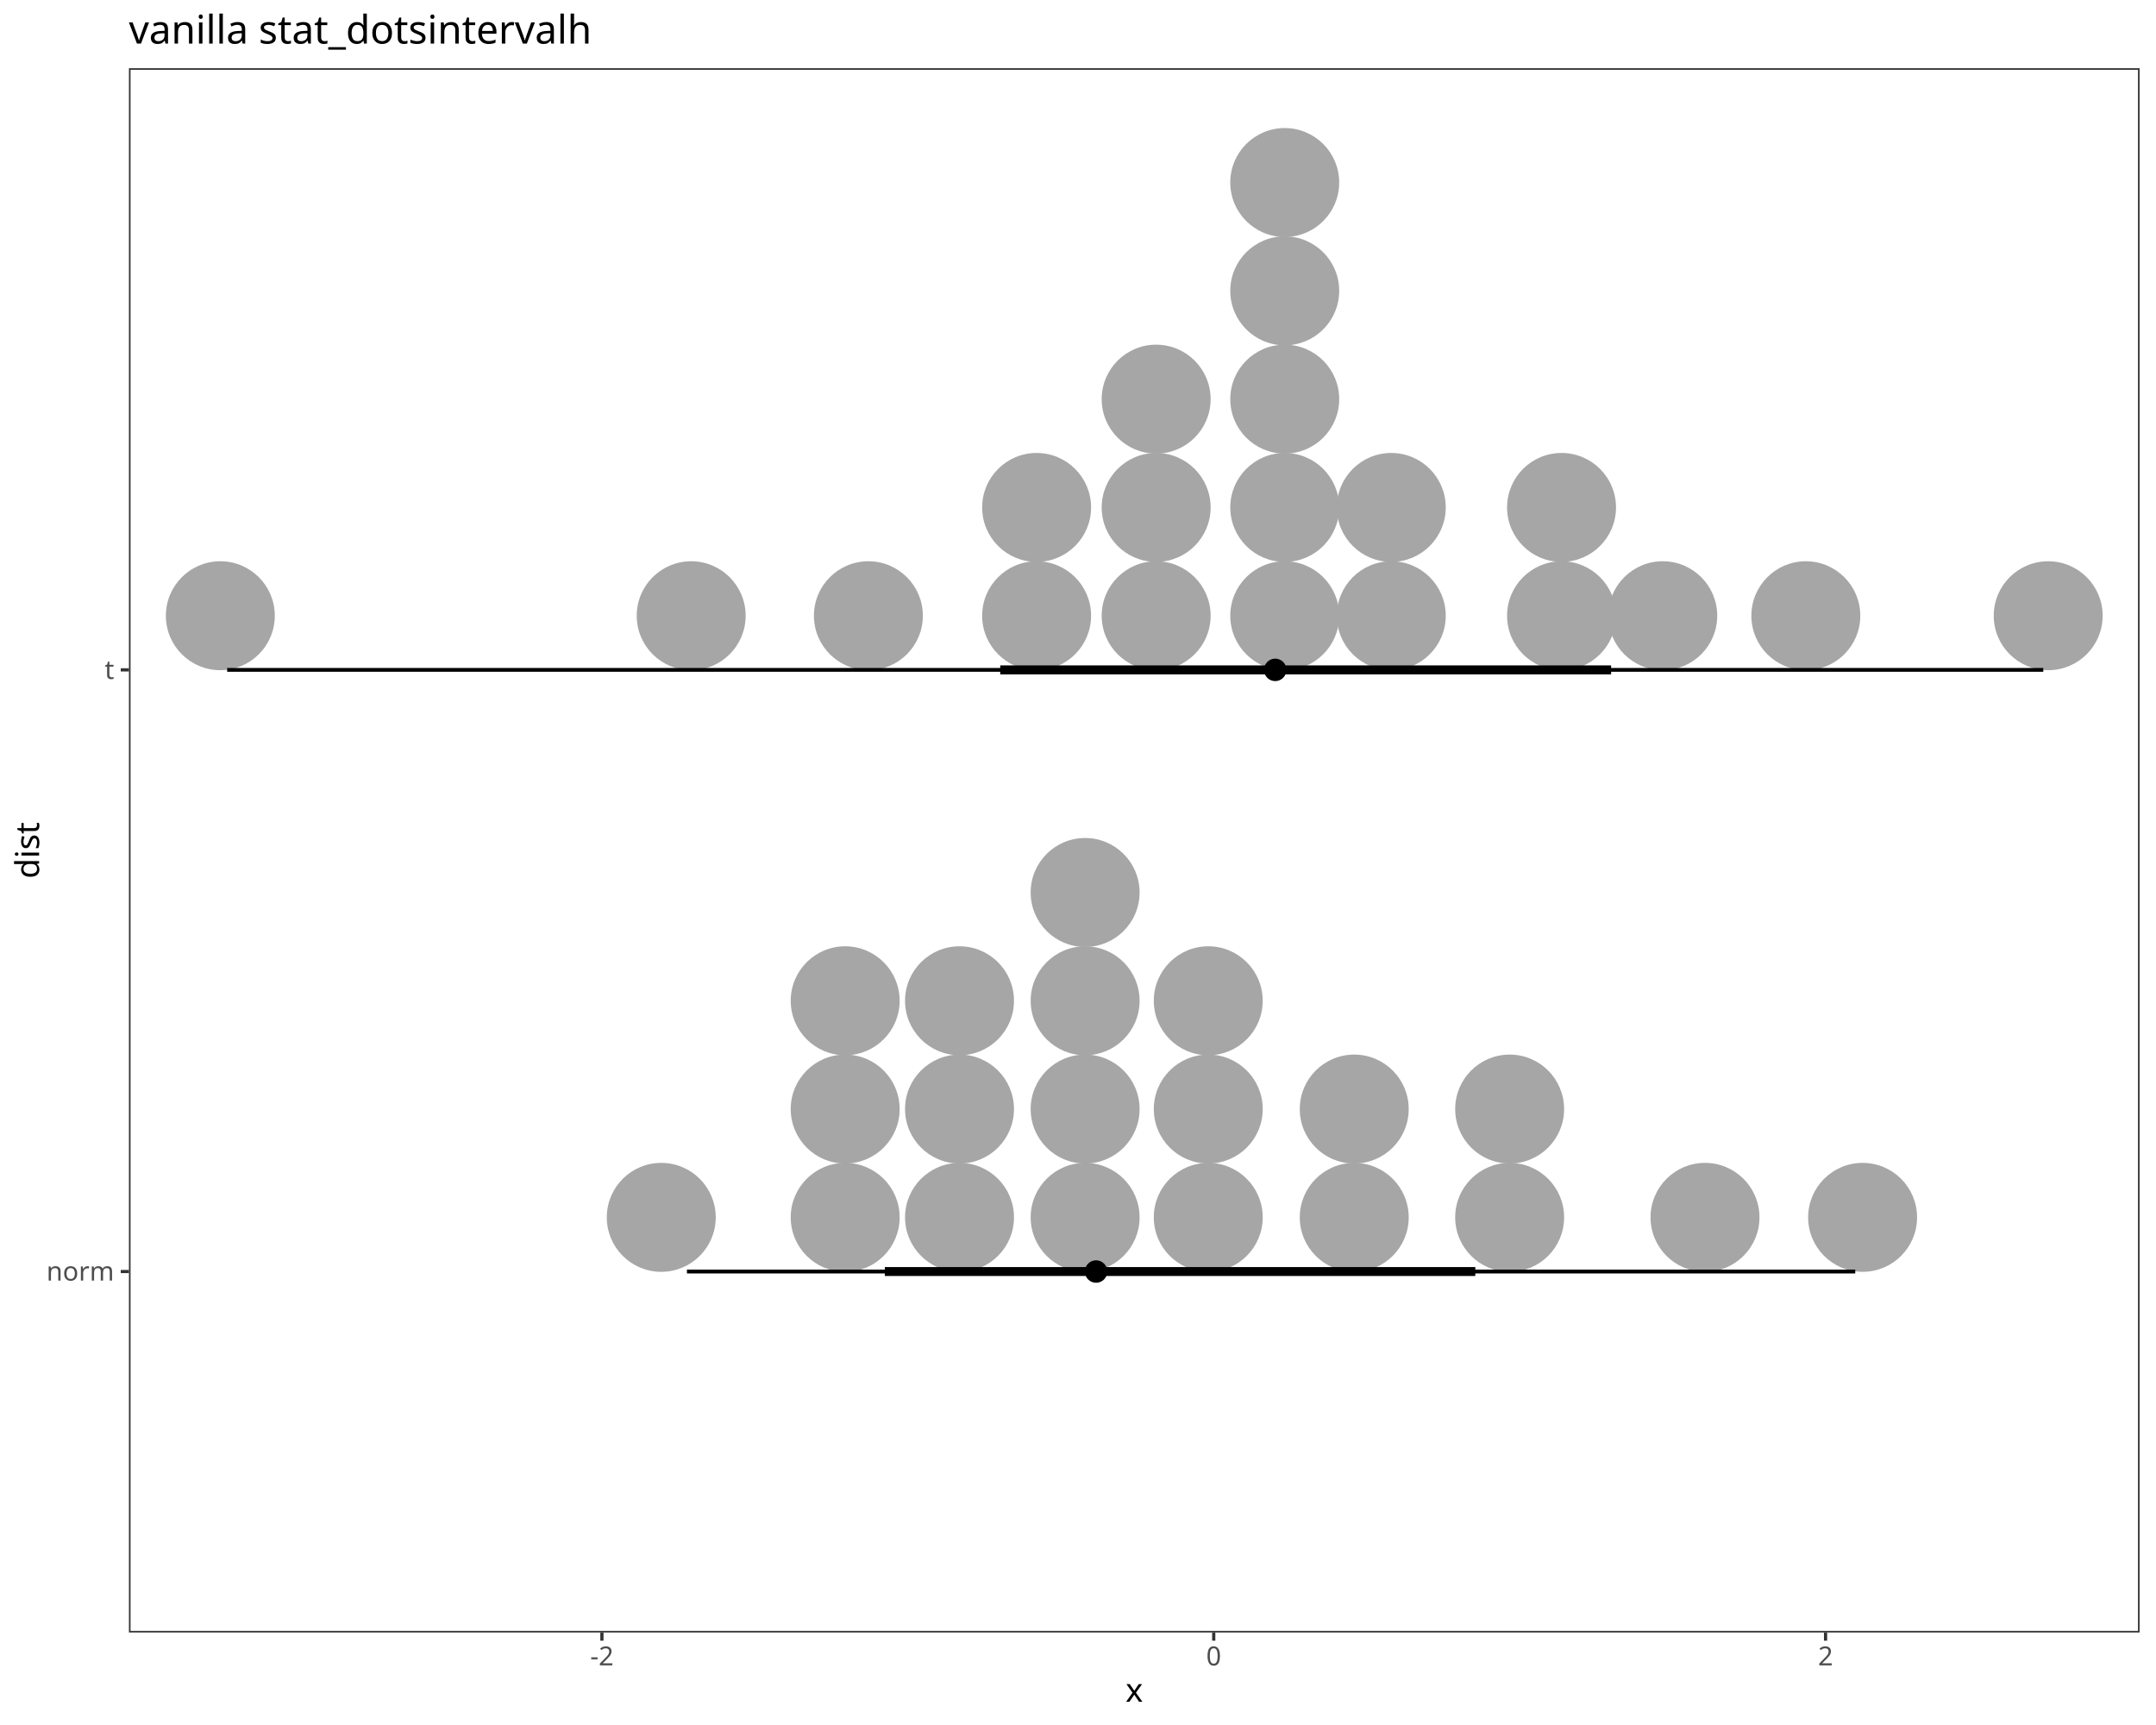
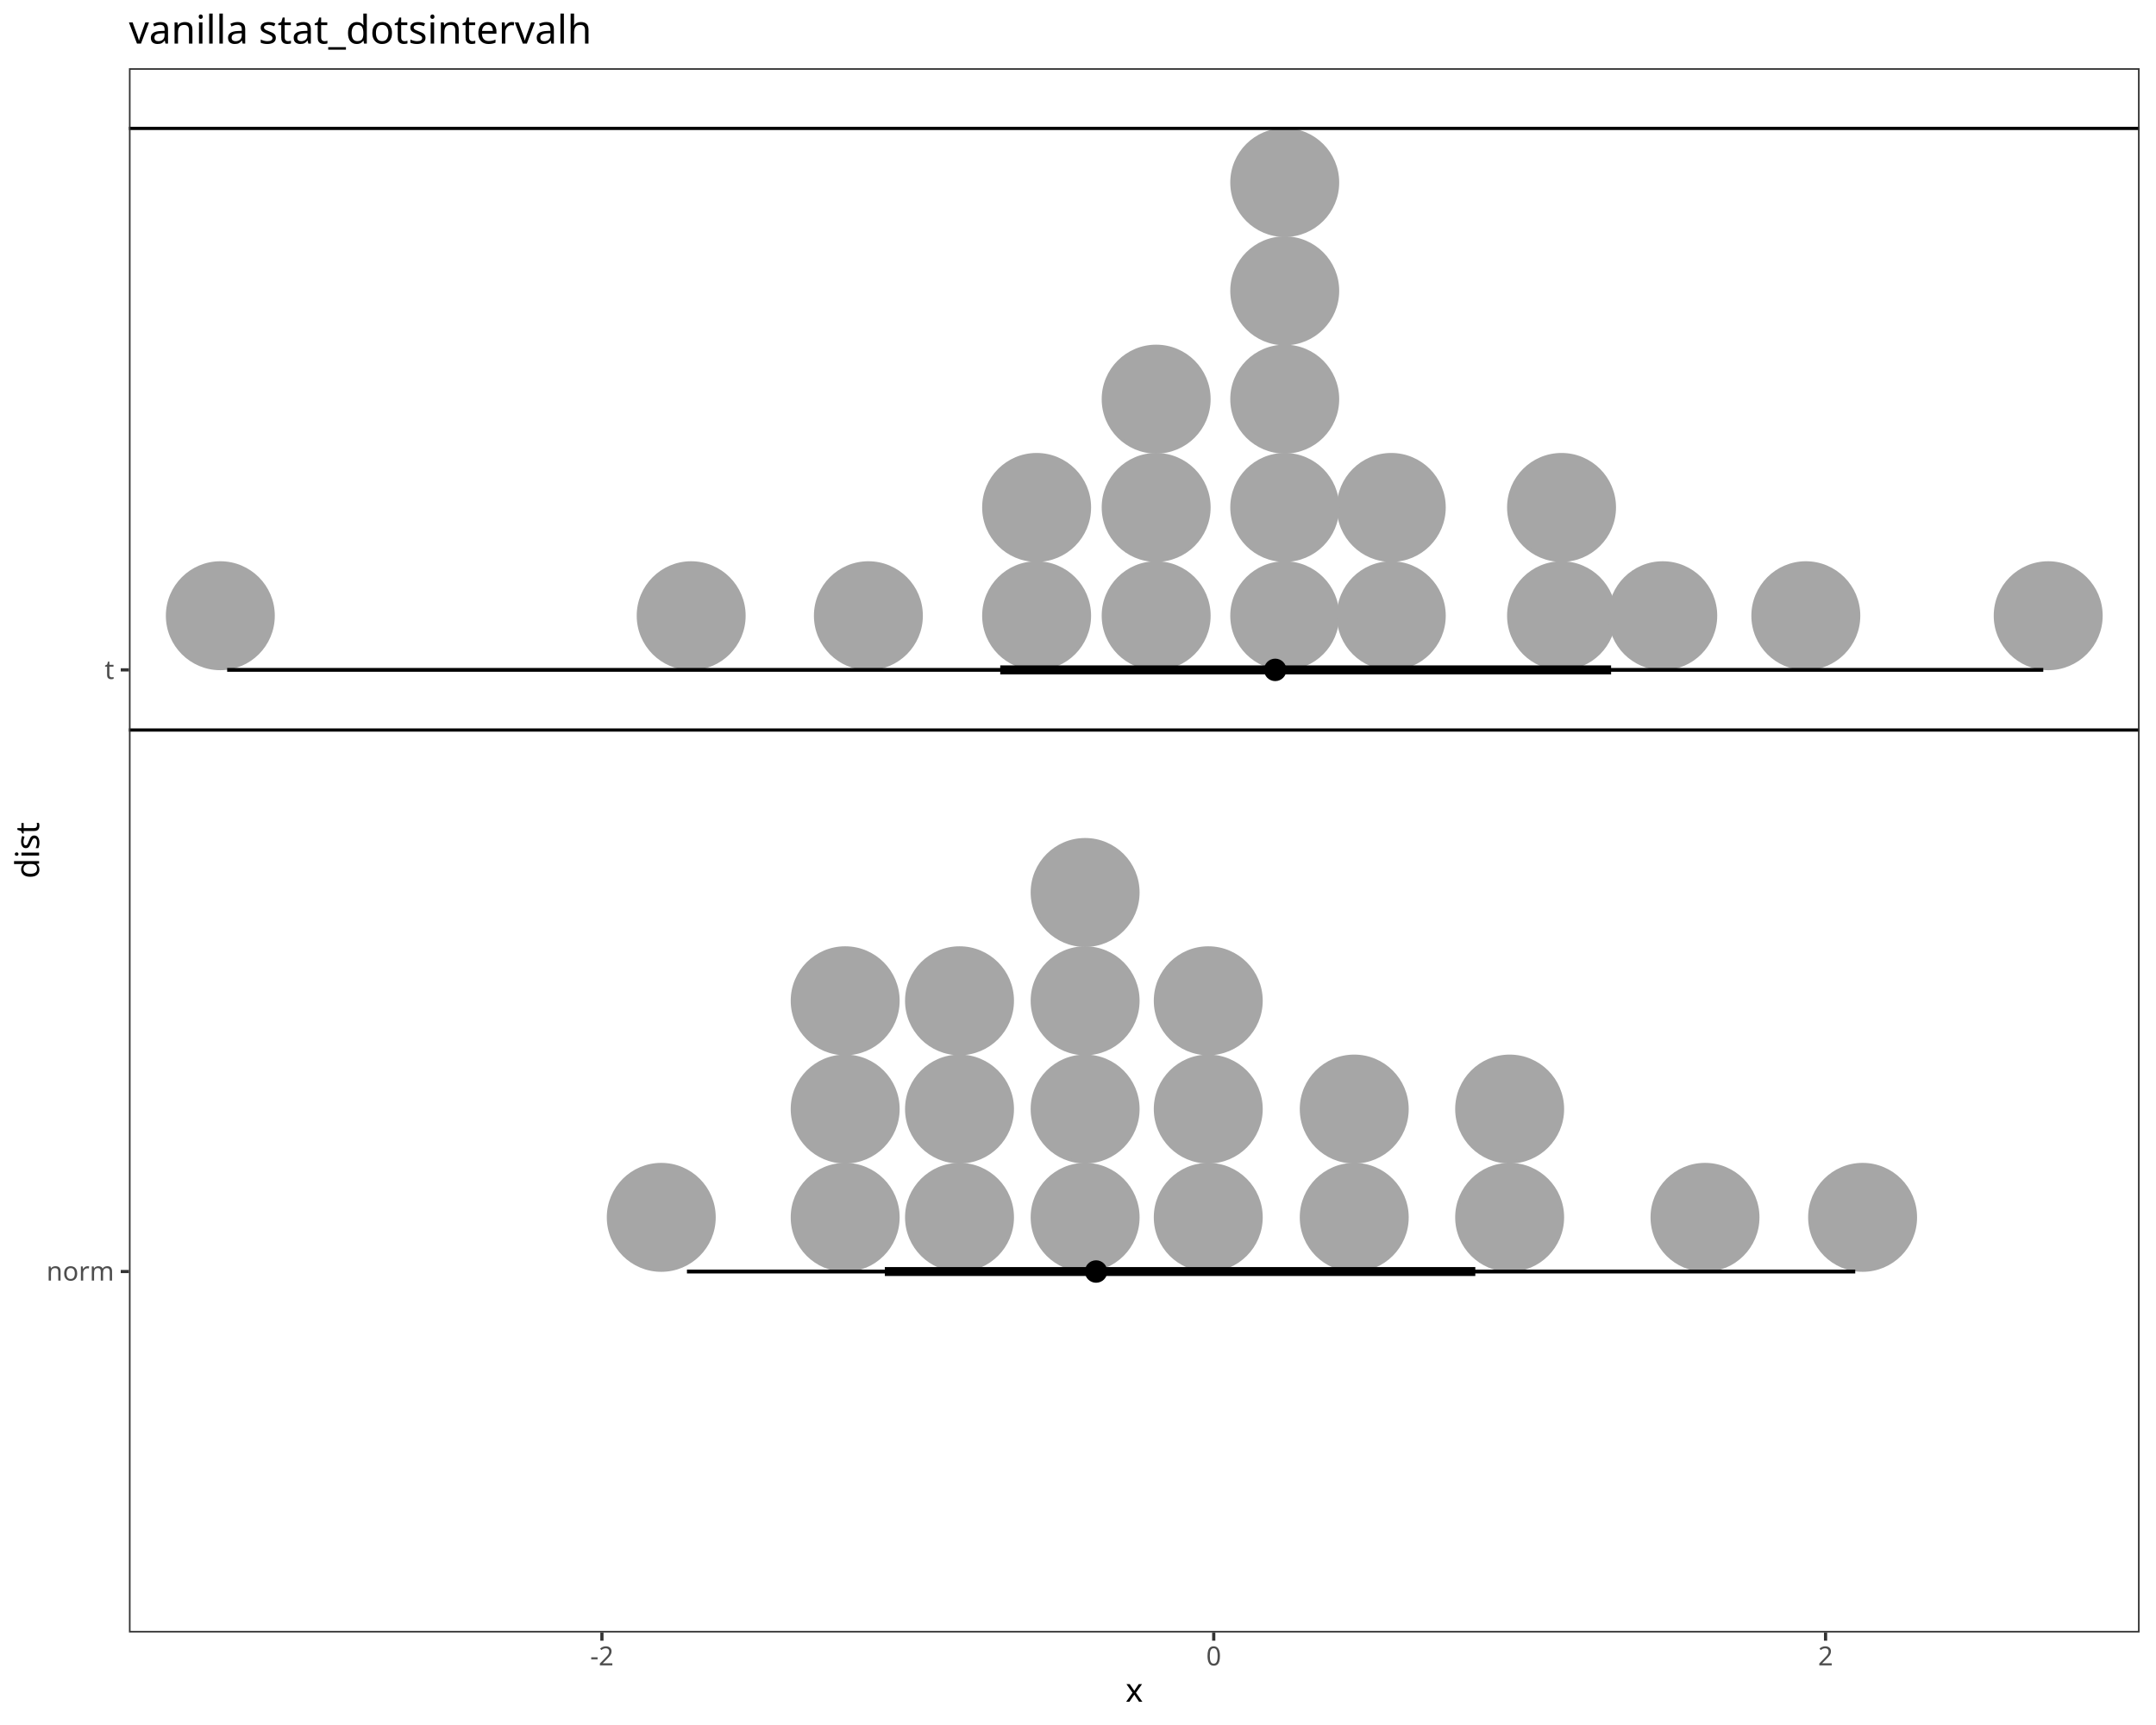
<svg xmlns="http://www.w3.org/2000/svg" class="svglite" data-engine-version="2.0" width="720.00pt" height="576.00pt" viewBox="0 0 720.00 576.00">
  <defs>
    <style type="text/css">
    .svglite line, .svglite polyline, .svglite polygon, .svglite path, .svglite rect, .svglite circle {
      fill: none;
      stroke: #000000;
      stroke-linecap: round;
      stroke-linejoin: round;
      stroke-miterlimit: 10.00;
    }
  </style>
  </defs>
  <rect width="100%" height="100%" style="stroke: none; fill: #FFFFFF;" />
  <defs>
    <clipPath id="cpMC4wMHw3MjAuMDB8MC4wMHw1NzYuMDA=">
      <rect x="0.00" y="0.00" width="720.00" height="576.00" />
    </clipPath>
  </defs>
  <g clip-path="url(#cpMC4wMHw3MjAuMDB8MC4wMHw1NzYuMDA=)">
    <rect x="0.00" y="0.00" width="720.00" height="576.00" style="stroke-width: 1.07; stroke: #FFFFFF; fill: #FFFFFF;" />
  </g>
  <defs>
    <clipPath id="cpNDMuMDZ8NzE0LjUyfDIyLjc4fDU0NS4xMQ==">
      <rect x="43.06" y="22.78" width="671.46" height="522.33" />
    </clipPath>
  </defs>
  <g clip-path="url(#cpNDMuMDZ8NzE0LjUyfDIyLjc4fDU0NS4xMQ==)">
    <rect x="43.06" y="22.78" width="671.46" height="522.33" style="stroke-width: 1.07; stroke: none; fill: #FFFFFF;" />
    <circle cx="220.83" cy="406.49" r="17.66" style="stroke-width: 1.06; stroke: #A6A6A6; fill: #A6A6A6;" />
    <circle cx="282.25" cy="406.49" r="17.66" style="stroke-width: 1.06; stroke: #A6A6A6; fill: #A6A6A6;" />
    <circle cx="282.25" cy="370.33" r="17.66" style="stroke-width: 1.06; stroke: #A6A6A6; fill: #A6A6A6;" />
    <circle cx="282.25" cy="334.17" r="17.66" style="stroke-width: 1.06; stroke: #A6A6A6; fill: #A6A6A6;" />
    <circle cx="320.43" cy="406.49" r="17.66" style="stroke-width: 1.06; stroke: #A6A6A6; fill: #A6A6A6;" />
    <circle cx="320.43" cy="370.33" r="17.66" style="stroke-width: 1.06; stroke: #A6A6A6; fill: #A6A6A6;" />
    <circle cx="320.43" cy="334.17" r="17.66" style="stroke-width: 1.06; stroke: #A6A6A6; fill: #A6A6A6;" />
    <circle cx="362.38" cy="406.49" r="17.66" style="stroke-width: 1.06; stroke: #A6A6A6; fill: #A6A6A6;" />
    <circle cx="362.38" cy="370.33" r="17.66" style="stroke-width: 1.06; stroke: #A6A6A6; fill: #A6A6A6;" />
    <circle cx="362.38" cy="334.17" r="17.66" style="stroke-width: 1.06; stroke: #A6A6A6; fill: #A6A6A6;" />
    <circle cx="362.38" cy="298.01" r="17.66" style="stroke-width: 1.06; stroke: #A6A6A6; fill: #A6A6A6;" />
    <circle cx="403.50" cy="406.49" r="17.66" style="stroke-width: 1.06; stroke: #A6A6A6; fill: #A6A6A6;" />
    <circle cx="403.50" cy="370.33" r="17.66" style="stroke-width: 1.06; stroke: #A6A6A6; fill: #A6A6A6;" />
    <circle cx="403.50" cy="334.17" r="17.66" style="stroke-width: 1.06; stroke: #A6A6A6; fill: #A6A6A6;" />
    <circle cx="452.25" cy="406.49" r="17.66" style="stroke-width: 1.06; stroke: #A6A6A6; fill: #A6A6A6;" />
    <circle cx="452.25" cy="370.33" r="17.66" style="stroke-width: 1.06; stroke: #A6A6A6; fill: #A6A6A6;" />
    <circle cx="504.15" cy="406.49" r="17.66" style="stroke-width: 1.06; stroke: #A6A6A6; fill: #A6A6A6;" />
    <circle cx="504.15" cy="370.33" r="17.66" style="stroke-width: 1.06; stroke: #A6A6A6; fill: #A6A6A6;" />
    <circle cx="569.39" cy="406.49" r="17.66" style="stroke-width: 1.06; stroke: #A6A6A6; fill: #A6A6A6;" />
    <circle cx="622.02" cy="406.49" r="17.66" style="stroke-width: 1.06; stroke: #A6A6A6; fill: #A6A6A6;" />
    <circle cx="73.58" cy="205.60" r="17.66" style="stroke-width: 1.06; stroke: #A6A6A6; fill: #A6A6A6;" />
    <circle cx="230.82" cy="205.60" r="17.66" style="stroke-width: 1.06; stroke: #A6A6A6; fill: #A6A6A6;" />
    <circle cx="290.00" cy="205.60" r="17.66" style="stroke-width: 1.06; stroke: #A6A6A6; fill: #A6A6A6;" />
    <circle cx="346.18" cy="205.60" r="17.66" style="stroke-width: 1.06; stroke: #A6A6A6; fill: #A6A6A6;" />
    <circle cx="346.18" cy="169.44" r="17.66" style="stroke-width: 1.06; stroke: #A6A6A6; fill: #A6A6A6;" />
    <circle cx="386.10" cy="205.60" r="17.66" style="stroke-width: 1.06; stroke: #A6A6A6; fill: #A6A6A6;" />
    <circle cx="386.10" cy="169.44" r="17.66" style="stroke-width: 1.06; stroke: #A6A6A6; fill: #A6A6A6;" />
    <circle cx="386.10" cy="133.28" r="17.66" style="stroke-width: 1.06; stroke: #A6A6A6; fill: #A6A6A6;" />
    <circle cx="429.04" cy="205.60" r="17.66" style="stroke-width: 1.06; stroke: #A6A6A6; fill: #A6A6A6;" />
    <circle cx="429.04" cy="169.44" r="17.66" style="stroke-width: 1.06; stroke: #A6A6A6; fill: #A6A6A6;" />
    <circle cx="429.04" cy="133.28" r="17.66" style="stroke-width: 1.06; stroke: #A6A6A6; fill: #A6A6A6;" />
    <circle cx="429.04" cy="97.11" r="17.66" style="stroke-width: 1.06; stroke: #A6A6A6; fill: #A6A6A6;" />
    <circle cx="429.04" cy="60.95" r="17.66" style="stroke-width: 1.06; stroke: #A6A6A6; fill: #A6A6A6;" />
    <circle cx="464.62" cy="205.60" r="17.66" style="stroke-width: 1.06; stroke: #A6A6A6; fill: #A6A6A6;" />
    <circle cx="464.62" cy="169.44" r="17.66" style="stroke-width: 1.06; stroke: #A6A6A6; fill: #A6A6A6;" />
    <circle cx="521.48" cy="205.60" r="17.66" style="stroke-width: 1.06; stroke: #A6A6A6; fill: #A6A6A6;" />
    <circle cx="521.48" cy="169.44" r="17.66" style="stroke-width: 1.06; stroke: #A6A6A6; fill: #A6A6A6;" />
    <circle cx="555.28" cy="205.60" r="17.66" style="stroke-width: 1.06; stroke: #A6A6A6; fill: #A6A6A6;" />
    <circle cx="603.06" cy="205.60" r="17.66" style="stroke-width: 1.06; stroke: #A6A6A6; fill: #A6A6A6;" />
    <circle cx="684.00" cy="205.60" r="17.66" style="stroke-width: 1.06; stroke: #A6A6A6; fill: #A6A6A6;" />
    <line x1="75.86" y1="223.68" x2="682.36" y2="223.68" style="stroke-width: 1.28; stroke-linecap: butt;" />
    <line x1="229.41" y1="424.58" x2="619.56" y2="424.58" style="stroke-width: 1.28; stroke-linecap: butt;" />
    <line x1="334.03" y1="223.68" x2="538.03" y2="223.68" style="stroke-width: 2.99; stroke-linecap: butt;" />
    <line x1="295.49" y1="424.58" x2="492.68" y2="424.58" style="stroke-width: 2.99; stroke-linecap: butt;" />
    <circle cx="425.86" cy="223.68" r="1.68" style="stroke-width: 1.06; fill: #000000;" />
    <circle cx="366.04" cy="424.58" r="1.68" style="stroke-width: 1.06; fill: #000000;" />
    <circle cx="425.86" cy="223.68" r="3.22" style="stroke-width: 1.06; fill: #000000;" />
    <circle cx="366.04" cy="424.58" r="3.22" style="stroke-width: 1.06; fill: #000000;" />
+     <line x1="43.06" y1="243.77" x2="714.52" y2="243.77" style="stroke-width: 1.07; stroke-linecap: butt;" />
+     <line x1="43.06" y1="42.87" x2="714.52" y2="42.87" style="stroke-width: 1.07; stroke-linecap: butt;" />
    <rect x="43.06" y="22.78" width="671.46" height="522.33" style="stroke-width: 1.07; stroke: #333333;" />
  </g>
  <g clip-path="url(#cpMC4wMHw3MjAuMDB8MC4wMHw1NzYuMDA=)">
    <text x="38.13" y="427.60" text-anchor="end" style="font-size: 8.80px; fill: #4D4D4D; font-family: sans;" textLength="20.05px" lengthAdjust="spacingAndGlyphs">norm</text>
    <text x="38.13" y="226.71" text-anchor="end" style="font-size: 8.80px; fill: #4D4D4D; font-family: sans;" textLength="2.44px" lengthAdjust="spacingAndGlyphs">t</text>
    <polyline points="40.32,424.58 43.06,424.58 " style="stroke-width: 1.07; stroke: #333333; stroke-linecap: butt;" />
    <polyline points="40.32,223.68 43.06,223.68 " style="stroke-width: 1.07; stroke: #333333; stroke-linecap: butt;" />
    <polyline points="201.01,547.85 201.01,545.11 " style="stroke-width: 1.07; stroke: #333333; stroke-linecap: butt;" />
    <polyline points="405.33,547.85 405.33,545.11 " style="stroke-width: 1.07; stroke: #333333; stroke-linecap: butt;" />
    <polyline points="609.65,547.85 609.65,545.11 " style="stroke-width: 1.07; stroke: #333333; stroke-linecap: butt;" />
    <text x="201.01" y="556.10" text-anchor="middle" style="font-size: 8.80px; fill: #4D4D4D; font-family: sans;" textLength="7.82px" lengthAdjust="spacingAndGlyphs">-2</text>
    <text x="405.33" y="556.10" text-anchor="middle" style="font-size: 8.80px; fill: #4D4D4D; font-family: sans;" textLength="4.89px" lengthAdjust="spacingAndGlyphs">0</text>
    <text x="609.65" y="556.10" text-anchor="middle" style="font-size: 8.80px; fill: #4D4D4D; font-family: sans;" textLength="4.89px" lengthAdjust="spacingAndGlyphs">2</text>
    <text x="378.79" y="568.24" text-anchor="middle" style="font-size: 11.00px; font-family: sans;" textLength="5.50px" lengthAdjust="spacingAndGlyphs">x</text>
    <text transform="translate(13.05,283.95) rotate(-90)" text-anchor="middle" style="font-size: 11.00px; font-family: sans;" textLength="17.12px" lengthAdjust="spacingAndGlyphs">dist</text>
    <text x="43.06" y="14.56" style="font-size: 13.20px; font-family: sans;" textLength="144.56px" lengthAdjust="spacingAndGlyphs">vanilla stat_dotsintervalh</text>
  </g>
</svg>
